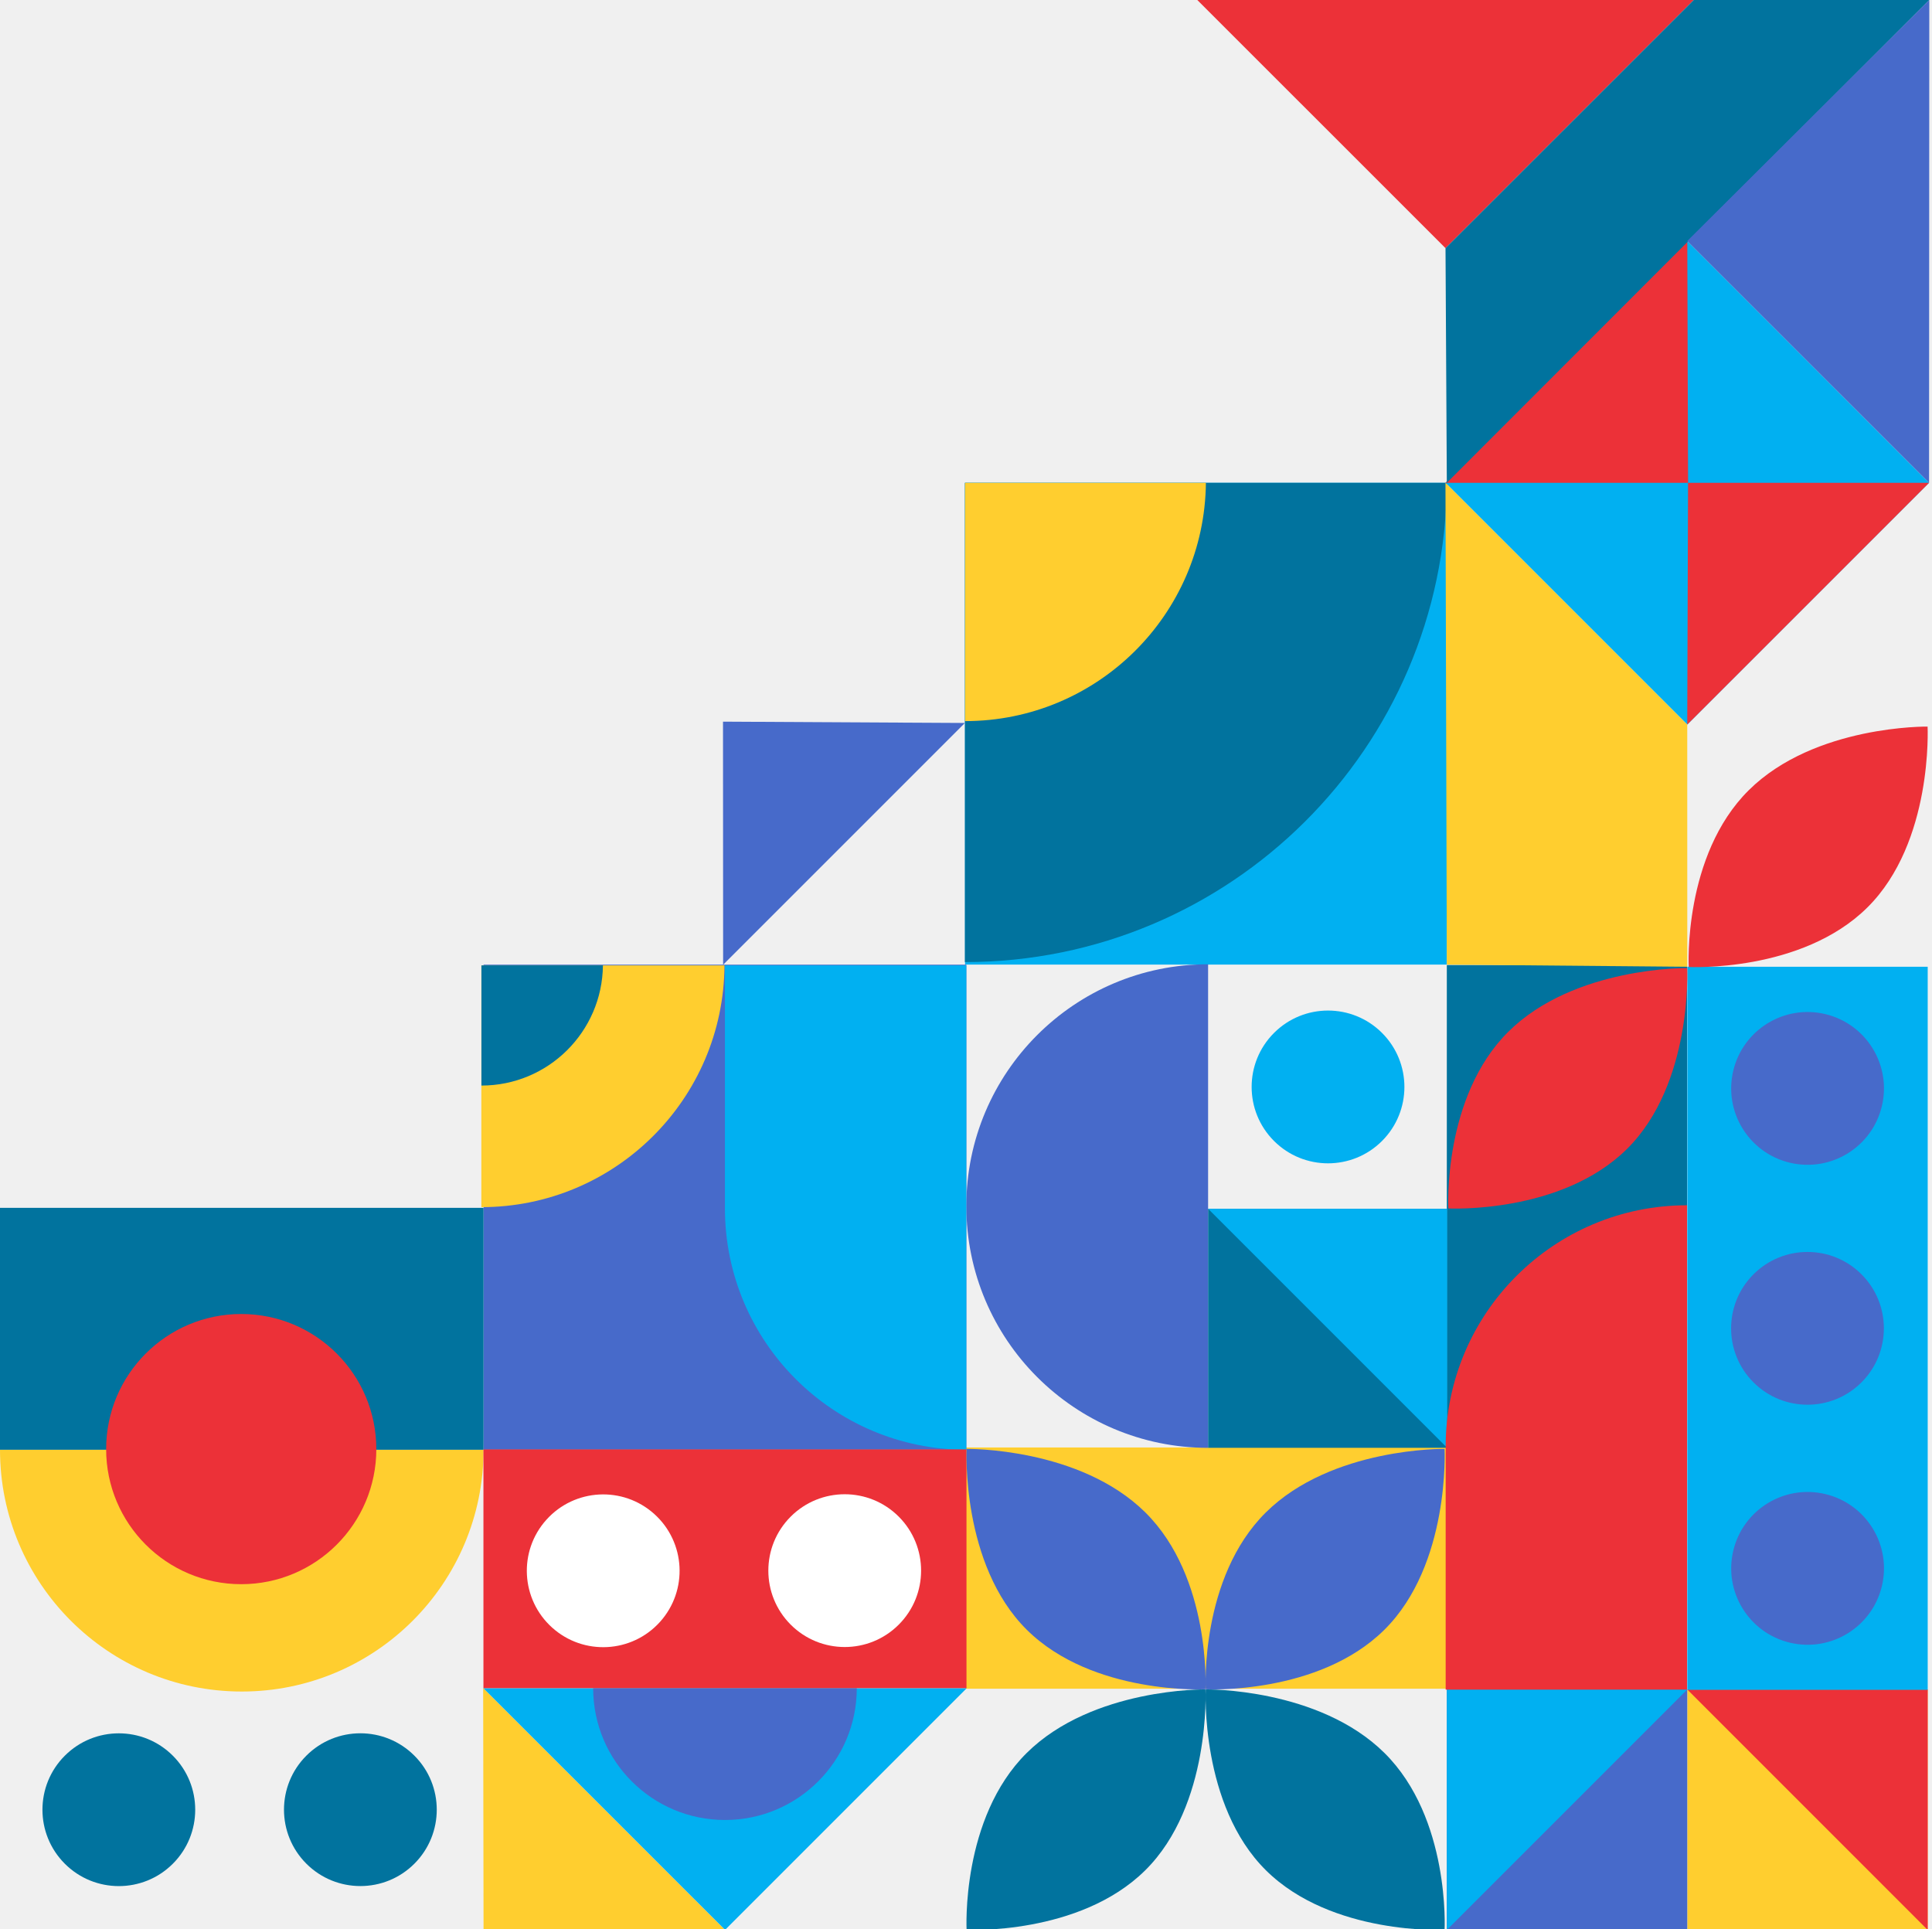
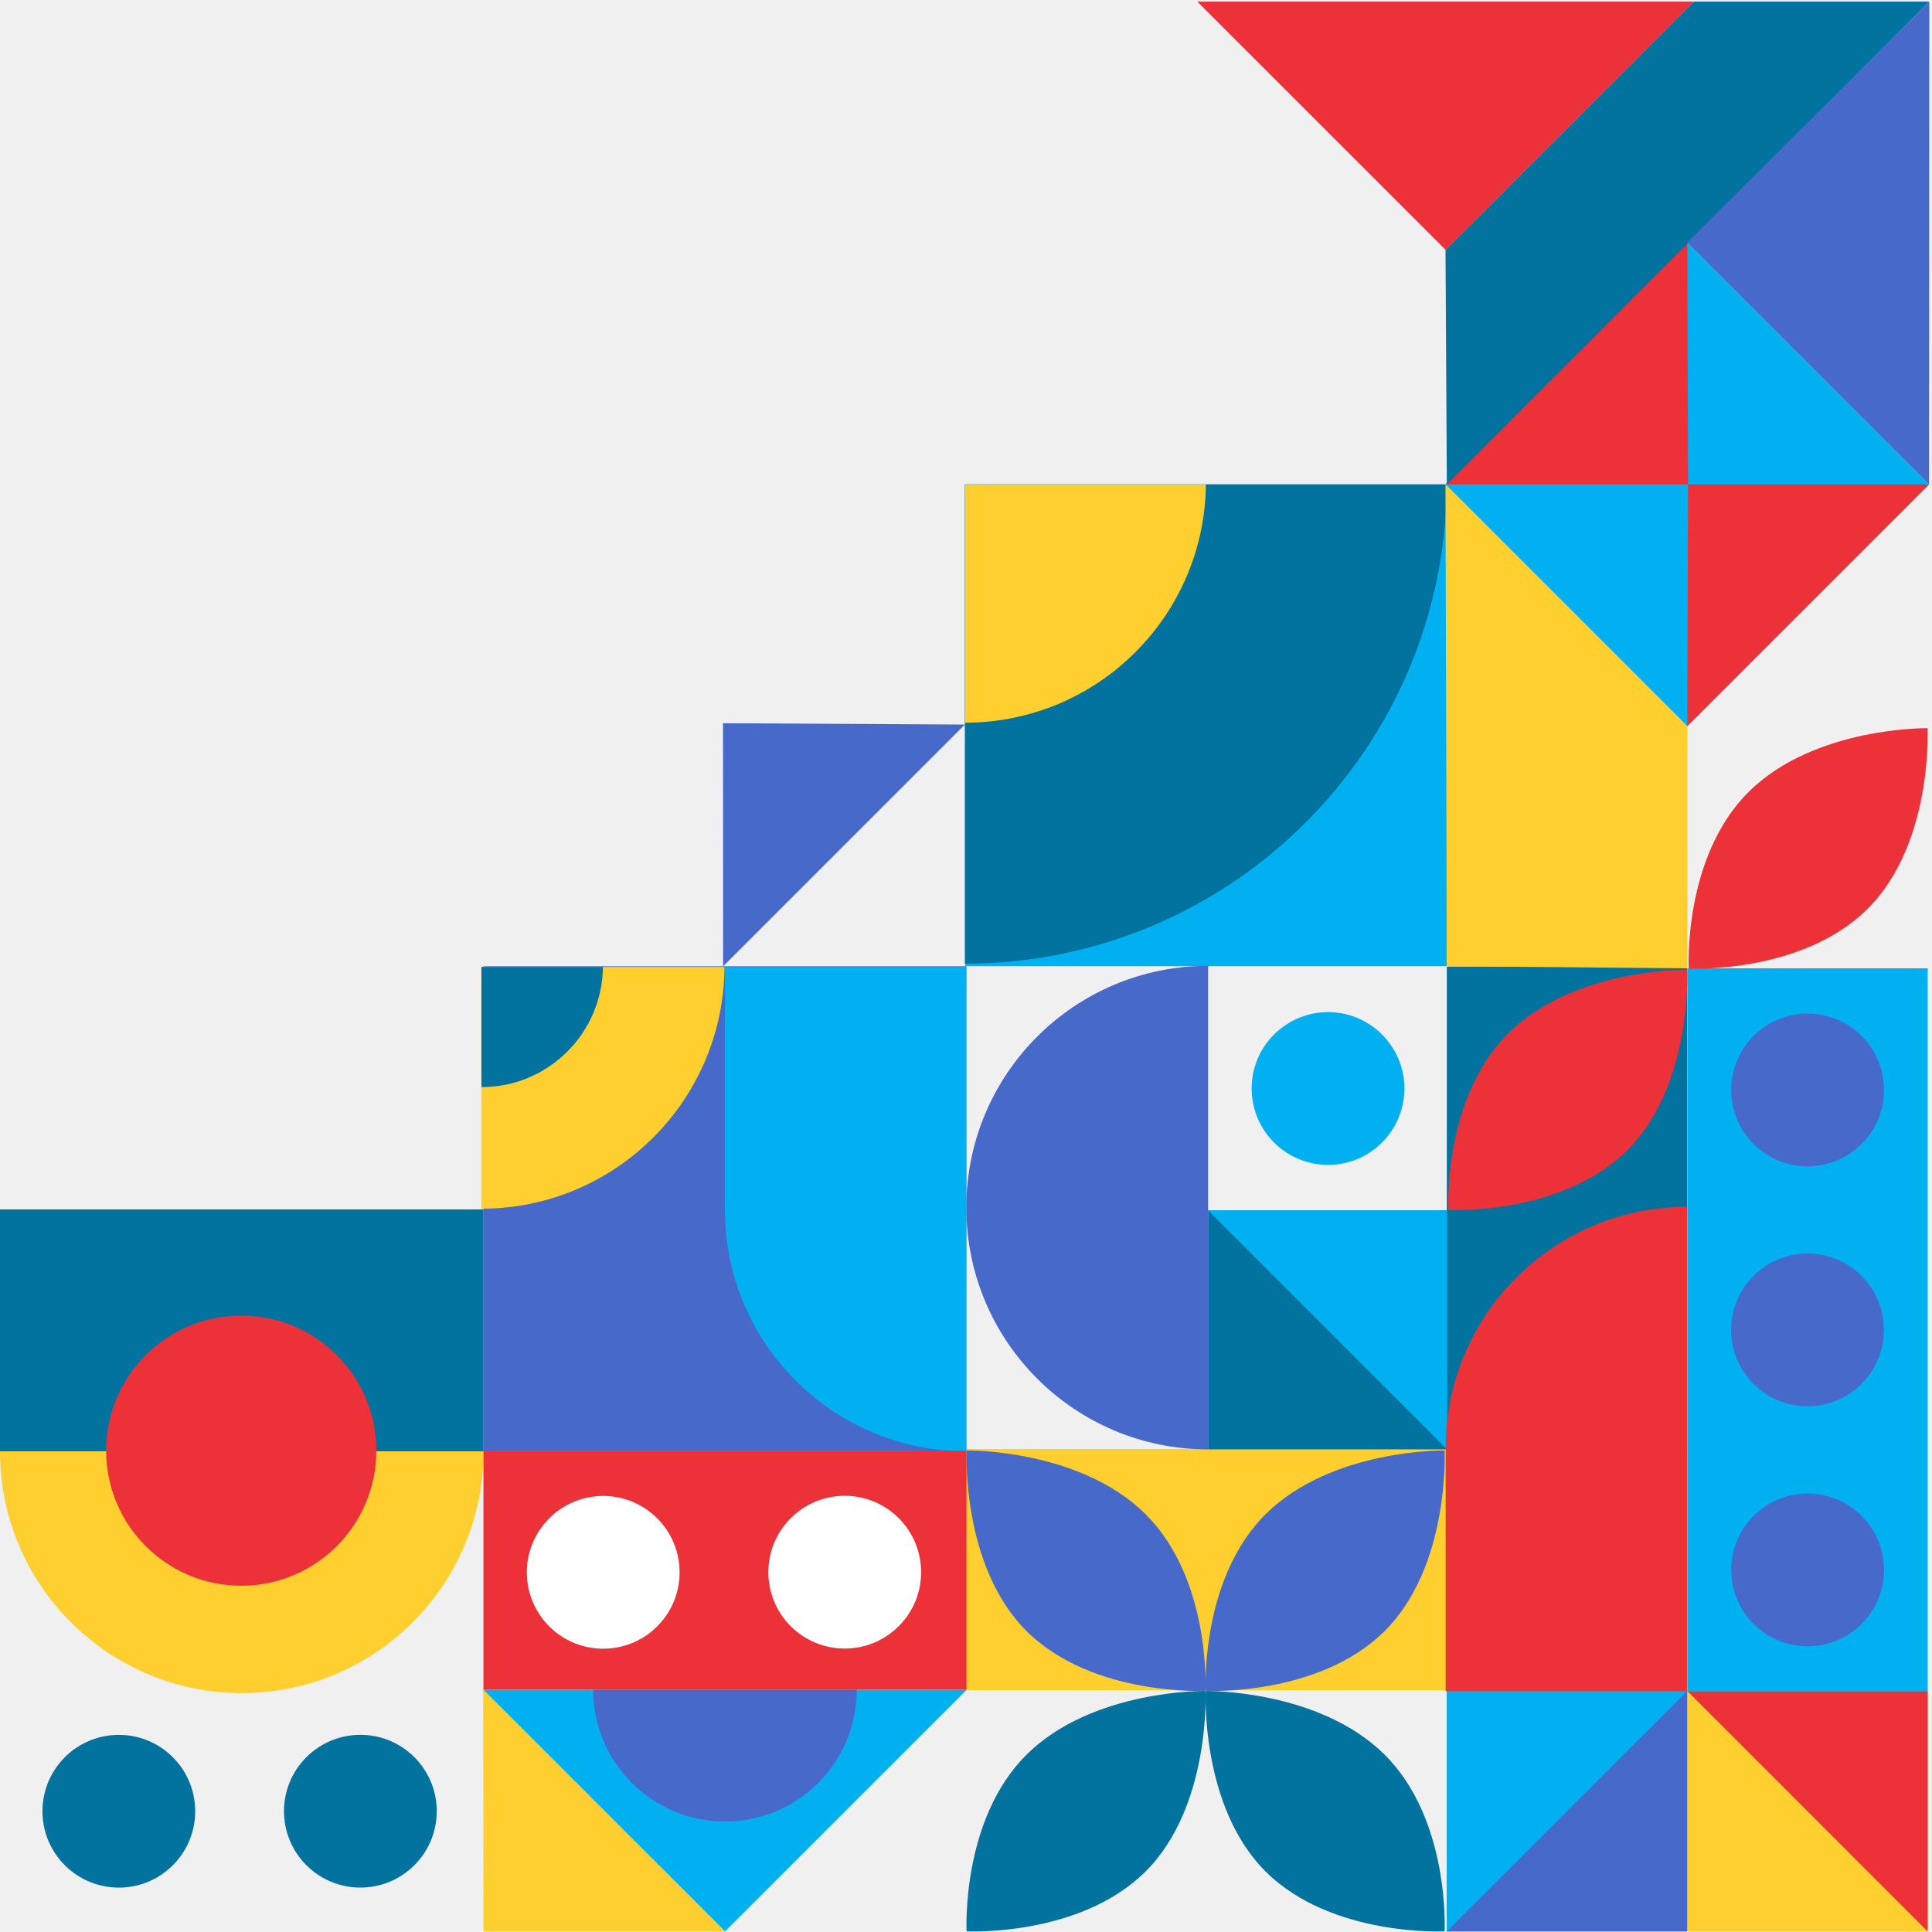
- <svg xmlns="http://www.w3.org/2000/svg" width="599" height="598" viewBox="0 0 599 598" fill="none">
+ <svg xmlns="http://www.w3.org/2000/svg" width="445" height="445" viewBox="0 0 599 598" fill="none">
  <path d="M523.057 299.17H448.575V449.209H523.057V299.17Z" fill="#01739E" />
  <path d="M448.575 448.755H299.397V523.547H448.575V448.755Z" fill="#FFCE2F" />
  <path d="M448.576 149.681H299.206V299.05H448.576V149.681Z" fill="#01B0F1" />
  <path d="M299.601 299.074H149.92V449.461H299.601V299.074Z" fill="#476ACA" />
  <path d="M374.561 298.954V448.874C333.155 448.874 299.601 415.307 299.601 373.914C299.601 332.521 333.155 298.954 374.561 298.954Z" fill="#476ACA" />
  <path d="M149.238 374.249V299.289H224.617C224.39 340.73 190.727 374.249 149.238 374.249Z" fill="#FFCE2F" />
  <path d="M149.262 336.554V299.289H186.933C186.718 319.908 169.94 336.554 149.262 336.554Z" fill="#01739E" />
  <path d="M299.158 298.284V149.681H448.576C448.121 231.821 381.406 298.272 299.158 298.272V298.284Z" fill="#01739E" />
  <path d="M299.206 223.564V149.693H373.879C373.46 190.571 340.204 223.564 299.206 223.564Z" fill="#FFCE2F" />
  <path d="M74.96 524.421C116.353 524.421 149.92 490.854 149.92 449.461H0C0 490.854 33.555 524.421 74.96 524.421Z" fill="#FFCE2F" />
  <path d="M149.92 449.461V374.465H-4.57764e-05V449.461H149.92Z" fill="#01739E" />
  <path d="M74.792 491.141C97.924 491.141 116.676 472.389 116.676 449.257C116.676 426.126 97.924 407.374 74.792 407.374C51.66 407.374 32.908 426.126 32.908 449.257C32.908 472.389 51.66 491.141 74.792 491.141Z" fill="#EC3138" />
  <path d="M224.76 299.289H299.6V449.461C258.291 449.461 224.76 415.93 224.76 374.62V299.289Z" fill="#01B0F1" />
  <path d="M428.489 353.727C437.737 344.479 437.737 329.484 428.489 320.236C419.24 310.987 404.245 310.987 394.997 320.236C385.748 329.484 385.748 344.479 394.997 353.727C404.245 362.976 419.24 362.976 428.489 353.727Z" fill="#01B0F1" />
  <path d="M299.733 523.38H149.801L224.773 598.34L299.733 523.38Z" fill="#01B0F1" />
  <path d="M183.895 523.38H265.64C265.64 545.949 247.342 564.246 224.773 564.246C202.204 564.246 183.906 545.949 183.906 523.38H183.895Z" fill="#476ACA" />
  <path d="M299.648 449.353H149.884V523.368H299.648V449.353Z" fill="#EC3138" />
  <path d="M204.639 502.814C213.379 493.083 212.575 478.11 202.845 469.37C193.114 460.63 178.141 461.433 169.401 471.164C160.661 480.894 161.464 495.868 171.195 504.608C180.925 513.347 195.899 512.544 204.639 502.814Z" fill="white" />
  <path d="M278.644 503.685C287.892 494.437 287.892 479.442 278.644 470.193C269.395 460.945 254.401 460.945 245.152 470.193C235.904 479.442 235.904 494.437 245.152 503.685C254.401 512.934 269.395 512.934 278.644 503.685Z" fill="white" />
  <path d="M523.119 74.718L448.156 149.681L523.119 224.644L598.082 149.681L523.119 74.718Z" fill="#01B0F1" />
  <path d="M523.117 224.641L523.368 149.681H598.089L523.117 224.641Z" fill="#EC3138" />
  <path d="M523.128 74.721L523.368 149.68H448.156L523.128 74.721Z" fill="#EC3138" />
  <path d="M299.158 224.138L224.162 223.731L224.198 299.098L299.158 224.138Z" fill="#476ACA" />
  <path d="M373.747 523.774C373.747 523.774 375.506 559.627 355.067 579.851C334.627 600.075 299.684 598.292 299.684 598.292C299.684 598.292 297.877 563.708 318.317 543.472C338.756 523.236 373.747 523.763 373.747 523.763V523.774Z" fill="#01739E" />
  <path d="M299.684 449.209C299.684 449.209 297.925 485.062 318.365 505.286C338.804 525.522 373.747 523.727 373.747 523.727C373.747 523.727 375.554 489.142 355.115 468.907C334.675 448.671 299.684 449.197 299.684 449.197V449.209Z" fill="#476ACA" />
  <path d="M373.818 523.774C373.818 523.774 372.059 559.627 392.498 579.851C412.938 600.087 447.881 598.292 447.881 598.292C447.881 598.292 449.688 563.708 429.248 543.472C408.809 523.236 373.818 523.763 373.818 523.763V523.774Z" fill="#01739E" />
  <path d="M447.882 449.209C447.882 449.209 449.641 485.062 429.201 505.286C408.762 525.522 373.819 523.727 373.819 523.727C373.819 523.727 372.012 489.142 392.451 468.907C412.891 448.671 447.882 449.197 447.882 449.197V449.209Z" fill="#476ACA" />
  <path d="M448.671 374.752H374.561V448.862H448.671V374.752Z" fill="#01739E" />
  <path d="M374.561 374.752H448.683V448.874L374.561 374.752Z" fill="#01B0F1" />
  <path d="M597.669 523.786H523.128V598.328H597.669V523.786Z" fill="#FFCE2F" />
  <path d="M523.128 523.786H597.669V598.339L523.128 523.786Z" fill="#EC3138" />
  <path d="M448.575 523.798V598.34H523.116V523.798H448.575Z" fill="#476ACA" />
  <path d="M448.575 598.339V523.786H523.128L448.575 598.339Z" fill="#01B0F1" />
  <path d="M597.669 299.72H523.128V523.894H597.669V299.72Z" fill="#01B0F1" />
  <path d="M583.46 342.924C586.491 330.2 578.634 317.429 565.911 314.398C553.187 311.367 540.416 319.224 537.385 331.947C534.354 344.67 542.211 357.442 554.934 360.473C567.657 363.504 580.429 355.647 583.46 342.924Z" fill="#476ACA" />
  <path d="M577.142 428.566C586.39 419.317 586.391 404.323 577.142 395.074C567.894 385.826 552.899 385.826 543.65 395.074C534.402 404.323 534.402 419.317 543.65 428.566C552.899 437.814 567.893 437.815 577.142 428.566Z" fill="#476ACA" />
  <path d="M583.466 491.725C586.497 479.002 578.64 466.23 565.917 463.199C553.193 460.168 540.422 468.025 537.391 480.749C534.36 493.472 542.217 506.243 554.94 509.274C567.663 512.306 580.435 504.449 583.466 491.725Z" fill="#476ACA" />
  <path d="M523.056 373.663V523.834H448.216V448.503C448.216 407.194 481.747 373.663 523.056 373.663Z" fill="#EC3138" />
  <path d="M448.156 149.681L523.116 224.641L523.128 299.72L448.575 299.062L448.156 149.681Z" fill="#FFCE2F" />
  <path d="M523.104 300.139C523.104 300.139 524.863 335.992 504.424 356.215C483.985 376.451 449.042 374.656 449.042 374.656C449.042 374.656 447.235 340.072 467.674 319.836C488.113 299.601 523.104 300.127 523.104 300.127V300.139Z" fill="#EC3138" />
  <path d="M597.633 225.275C597.633 225.275 599.393 261.127 578.953 281.351C558.514 301.587 523.571 299.792 523.571 299.792C523.571 299.792 521.764 265.208 542.203 244.972C562.643 224.736 597.633 225.263 597.633 225.263V225.275Z" fill="#EC3138" />
  <path d="M525.115 0H371.21L448.168 76.934L525.115 0Z" fill="#EC3138" />
  <path d="M448.168 76.934L448.575 149.681L598.16 0H525.114L448.168 76.934Z" fill="#01739E" />
  <path d="M598.16 0L523.116 74.721L598.088 149.681L598.16 0Z" fill="#476ACA" />
  <path d="M53.588 577.807C62.837 568.558 62.837 553.564 53.588 544.315C44.34 535.067 29.345 535.067 20.096 544.315C10.848 553.564 10.848 568.558 20.096 577.807C29.345 587.055 44.34 587.055 53.588 577.807Z" fill="#01739E" />
  <path d="M128.477 577.794C137.725 568.545 137.725 553.551 128.477 544.302C119.228 535.054 104.234 535.054 94.985 544.302C85.737 553.551 85.737 568.545 94.985 577.794C104.234 587.042 119.228 587.043 128.477 577.794Z" fill="#01739E" />
  <path d="M149.801 523.38L149.92 598.34H224.773L149.801 523.38Z" fill="#FFCE2F" />
</svg>
